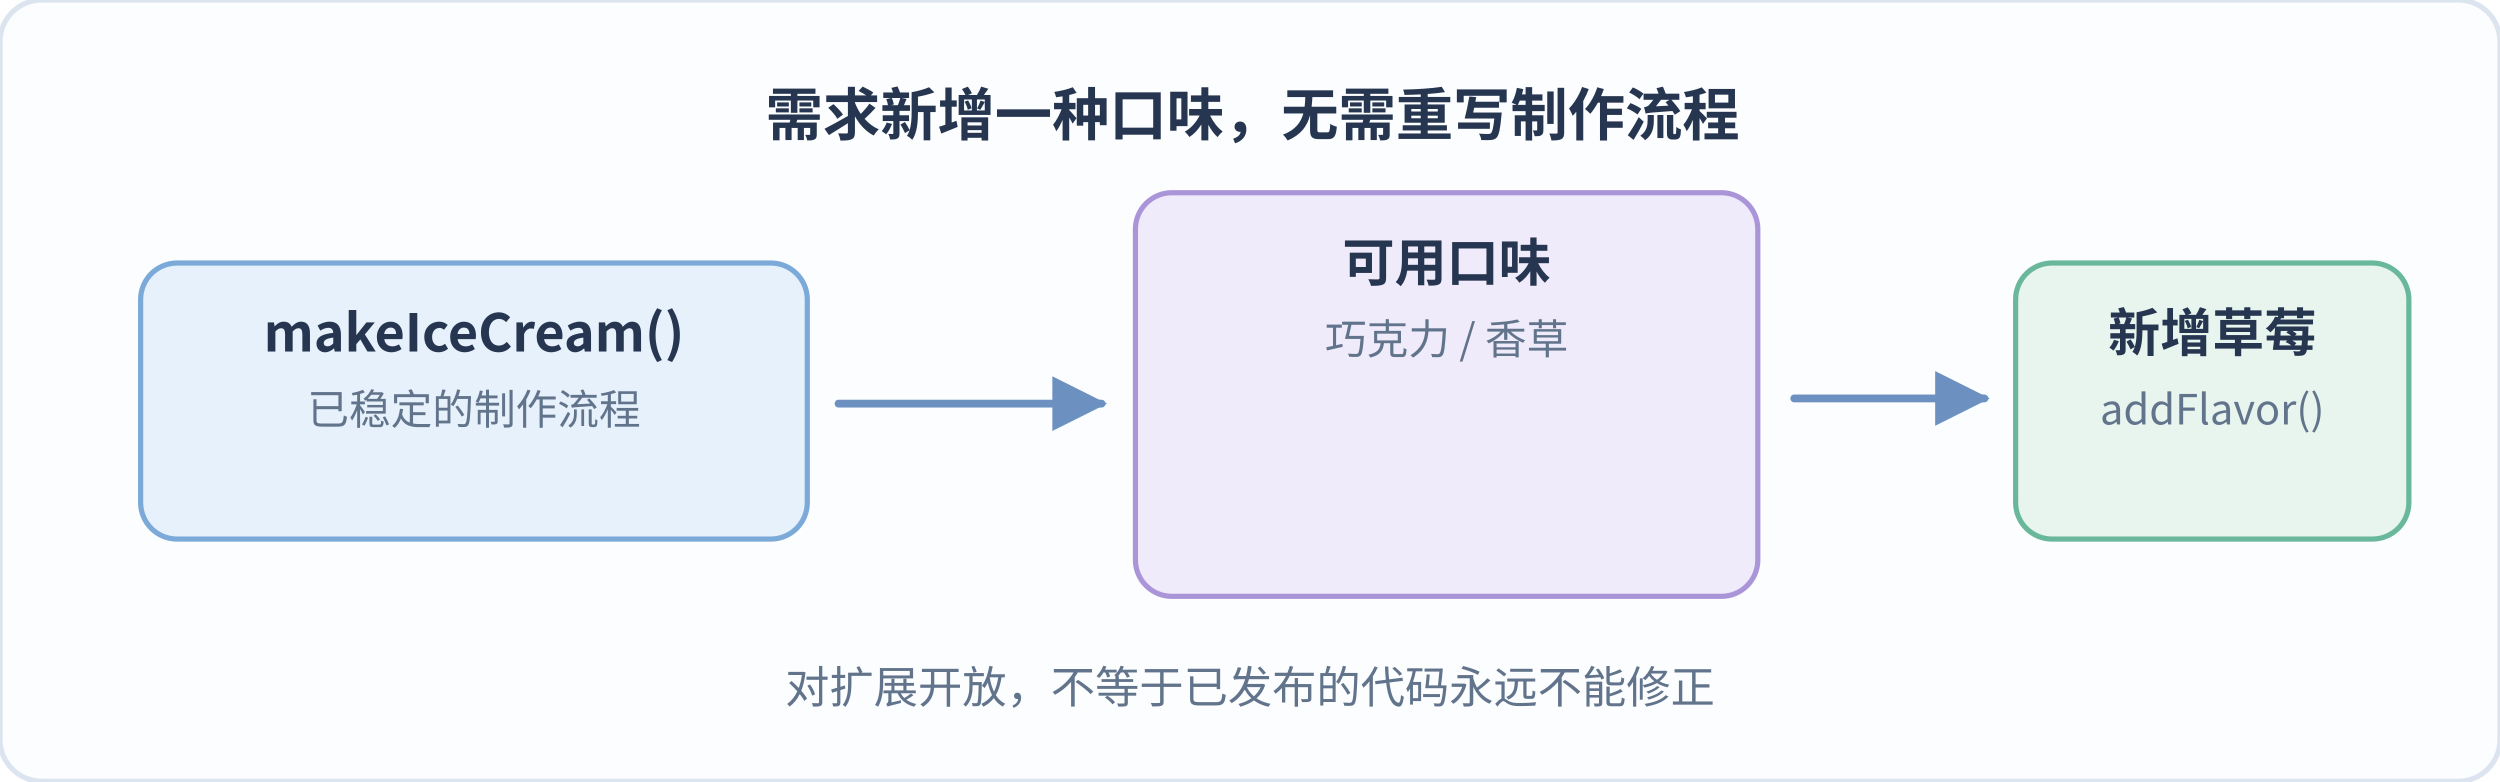
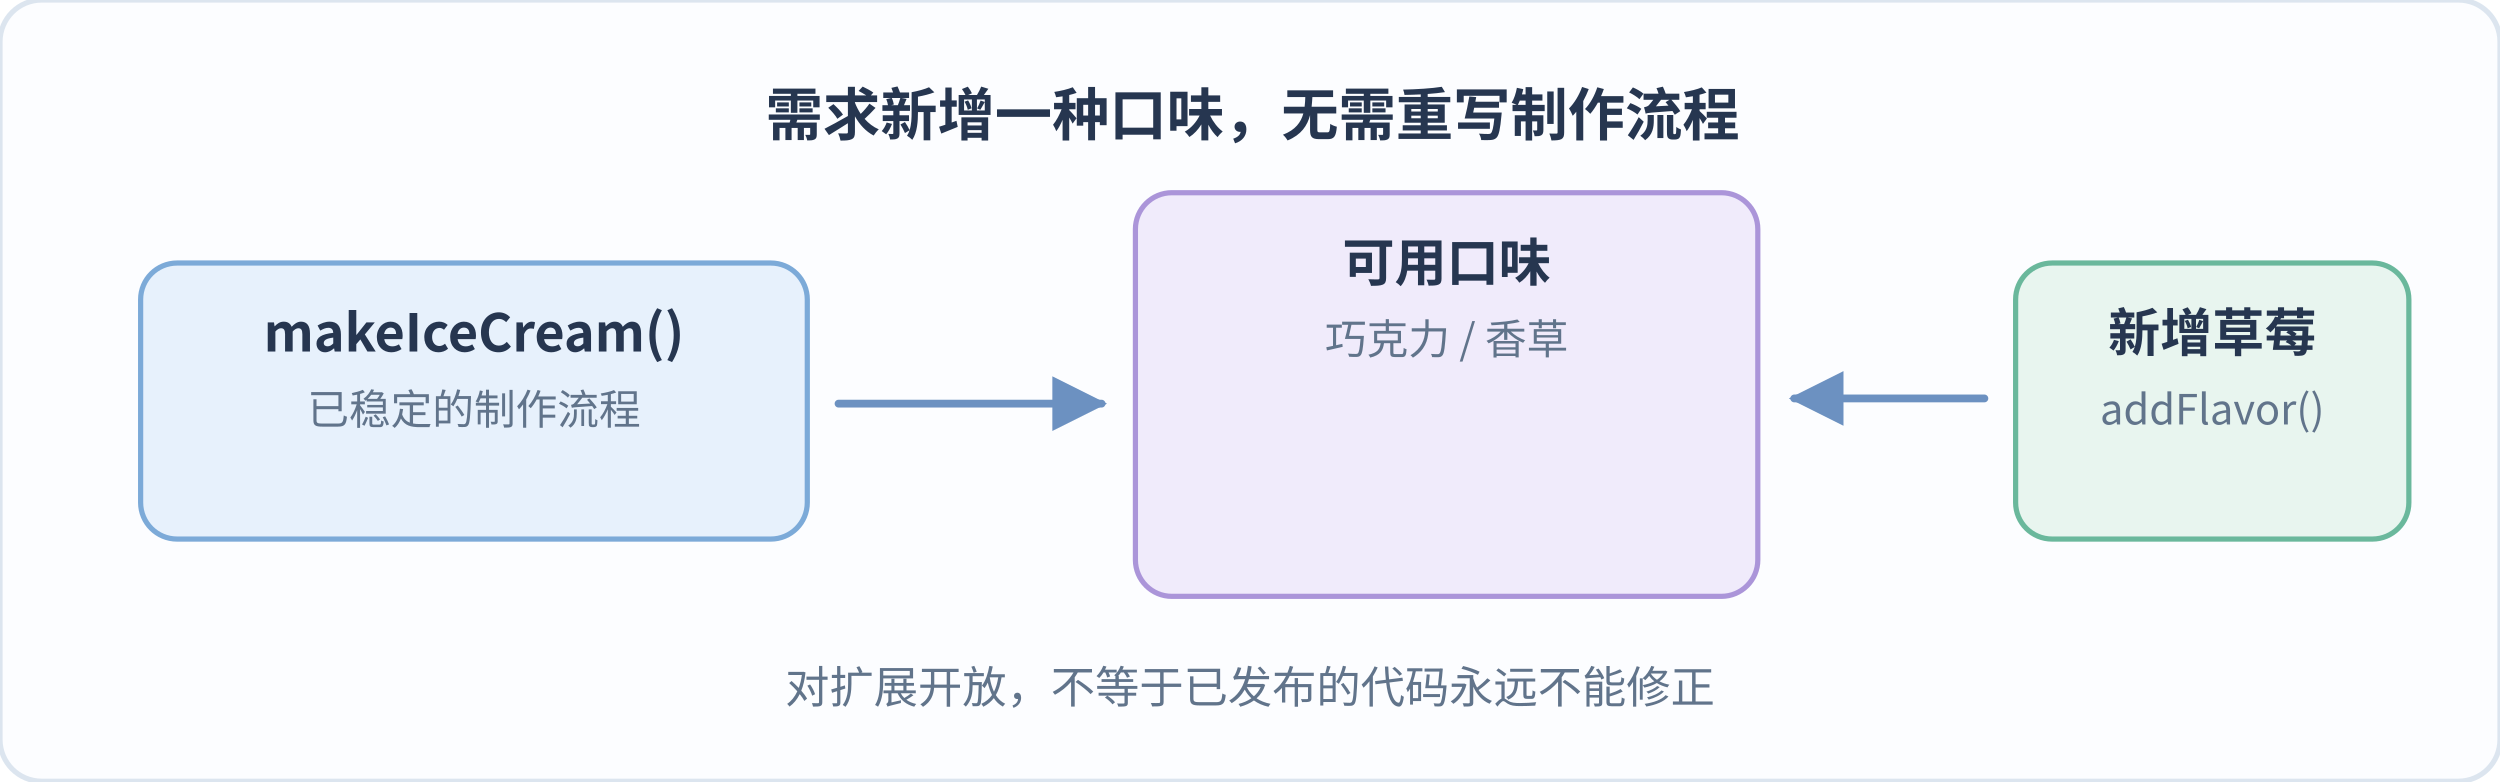
<svg xmlns="http://www.w3.org/2000/svg" width="960" height="300" viewBox="0 0 960 300" role="img" aria-labelledby="title desc">
  <defs>
    <marker id="arrow" viewBox="0 0 10 10" refX="9" refY="5" markerWidth="7" markerHeight="7" orient="auto">
      <path d="M0 0L10 5L0 10Z" fill="#6c91c1" />
    </marker>
  </defs>
  <rect width="960" height="300" rx="16" fill="#fcfdff" stroke="#dce5ef" stroke-width="2" />
  <g font-family="'Noto Sans CJK SC','Microsoft YaHei','PingFang SC',sans-serif">
    <rect x="54" y="101" width="256" height="106" rx="14" fill="#e7f1fc" stroke="#7caad8" stroke-width="2" />
    <text x="182" y="135" text-anchor="middle" font-size="20" font-weight="700" fill="#263650">makeIceCream()</text>
    <text x="182" y="163" text-anchor="middle" font-size="16" font-weight="450" fill="#61748b">已稳定的制作流程</text>
    <path d="M322 155 L423 155" stroke="#6c91c1" stroke-width="3" fill="none" stroke-linecap="round" marker-end="url(#arrow)" />
    <rect x="436" y="74" width="239" height="155" rx="14" fill="#f0ebfb" stroke="#ab95d9" stroke-width="2" />
    <text x="555.5" y="108" text-anchor="middle" font-size="20" font-weight="700" fill="#263650">可用口味</text>
    <text x="555.5" y="136" text-anchor="middle" font-size="16" font-weight="450" fill="#61748b">巧克力 / 香草</text>
-     <path d="M689 153 L762 153" stroke="#6c91c1" stroke-width="3" fill="none" stroke-linecap="round" marker-end="url(#arrow)" />
+     <path d="M762 153 L689 153" stroke="#6c91c1" stroke-width="3" fill="none" stroke-linecap="round" marker-end="url(#arrow)" />
    <rect x="774" y="101" width="151" height="106" rx="14" fill="#e8f5ef" stroke="#6ab89c" stroke-width="2" />
    <text x="849.5" y="135" text-anchor="middle" font-size="20" font-weight="700" fill="#263650">新增草莓</text>
    <text x="849.5" y="163" text-anchor="middle" font-size="16" font-weight="450" fill="#61748b">addFlavor()</text>
    <text x="481" y="52" text-anchor="middle" font-size="22" font-weight="650" fill="#263650">需求新增一种口味，无需重写制作流程</text>
    <text x="480" y="270" text-anchor="middle" font-size="17" font-weight="500" fill="#61748b">对扩展开放，不等于已发布的代码永远不能修正</text>
  </g>
</svg>
